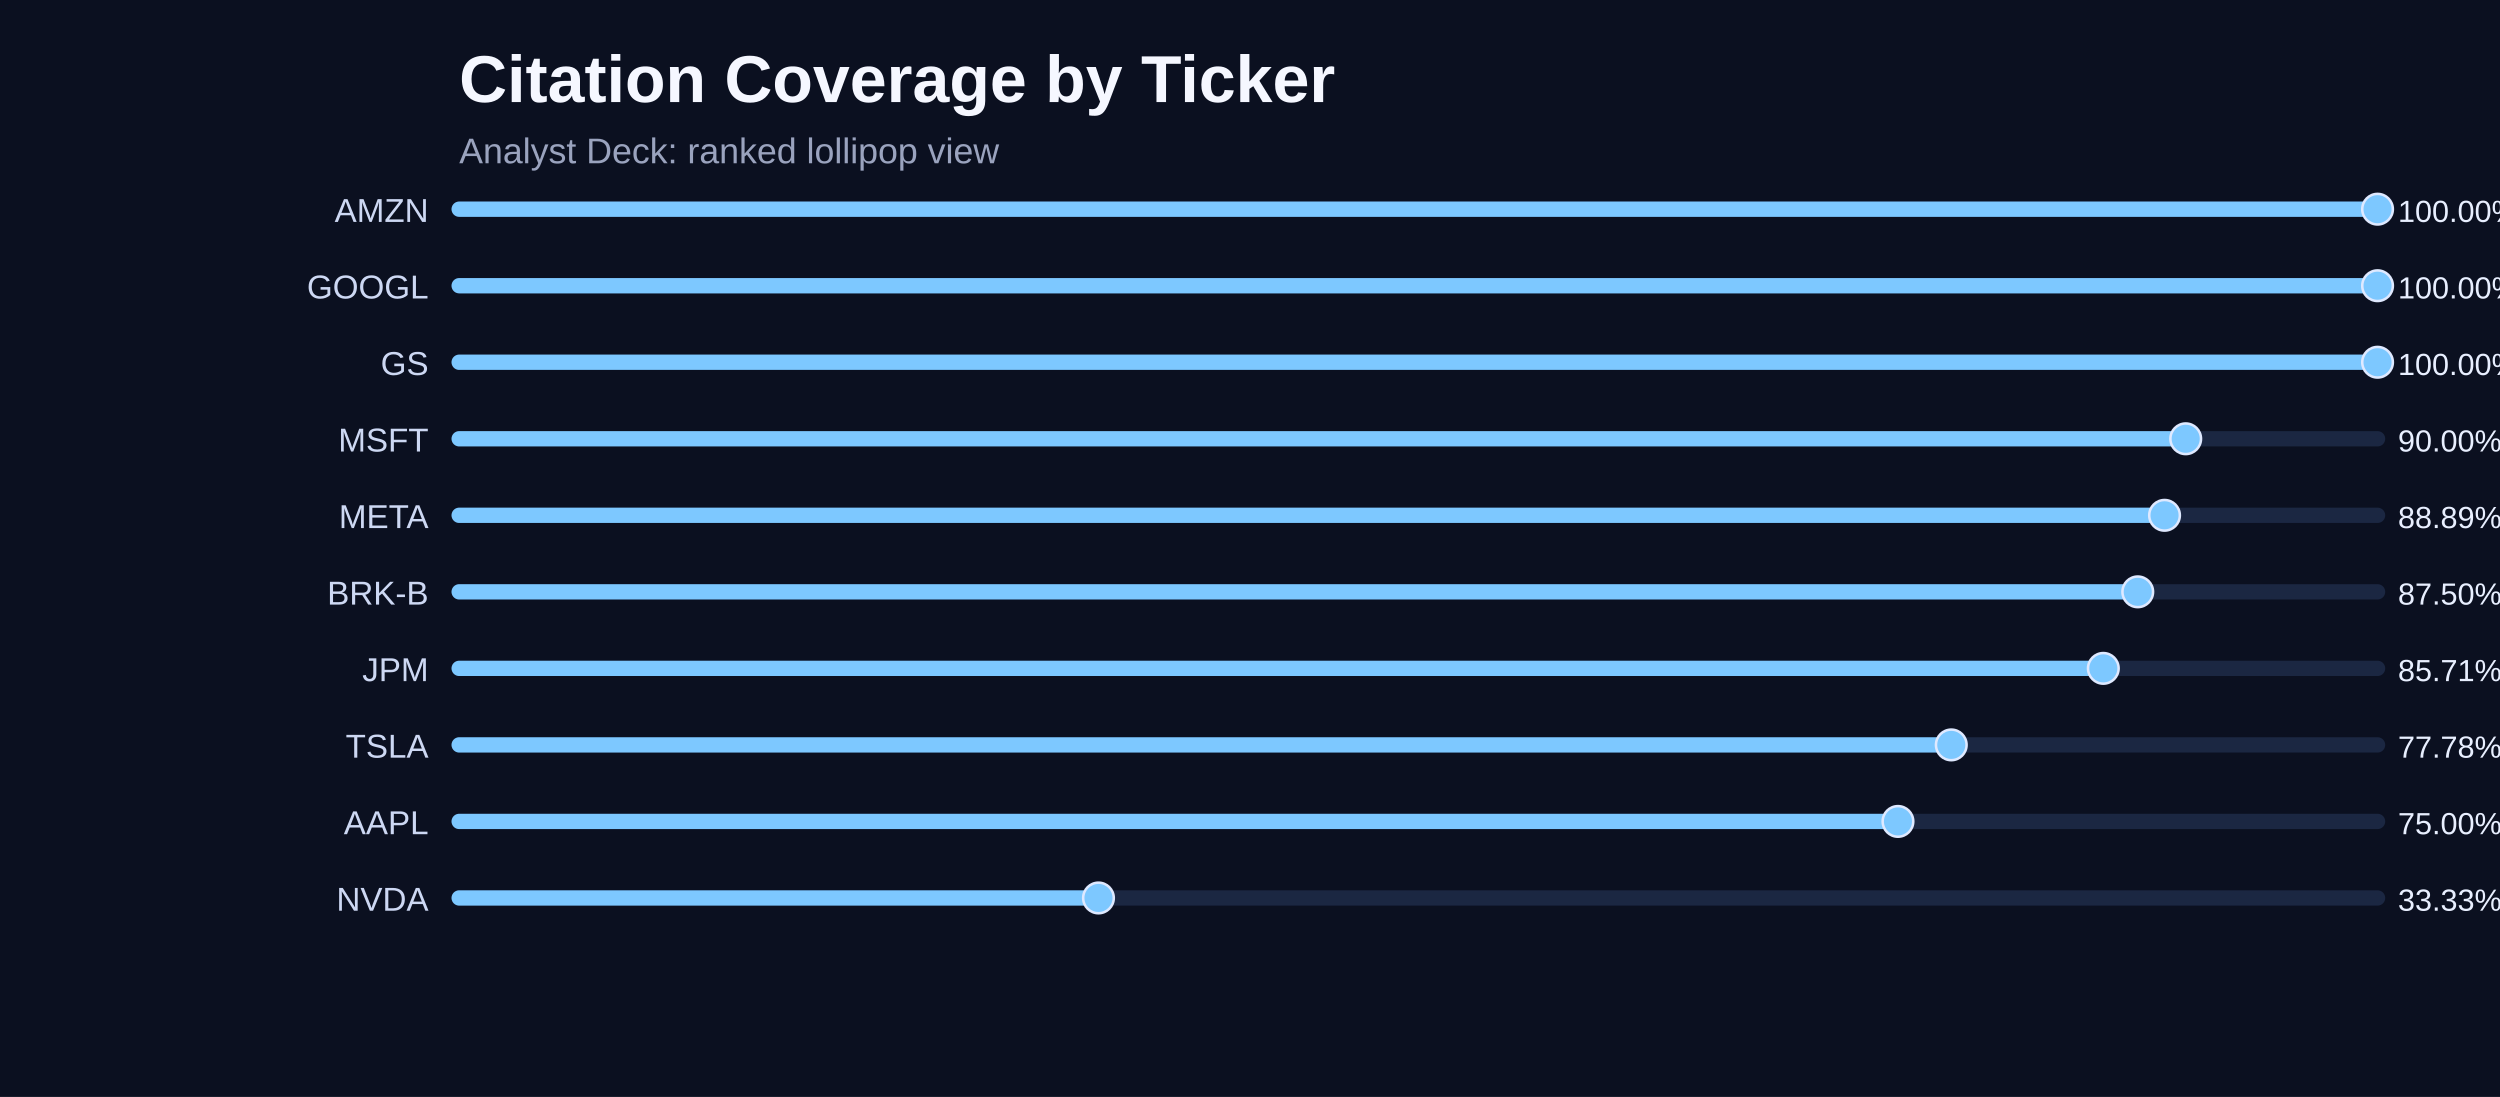
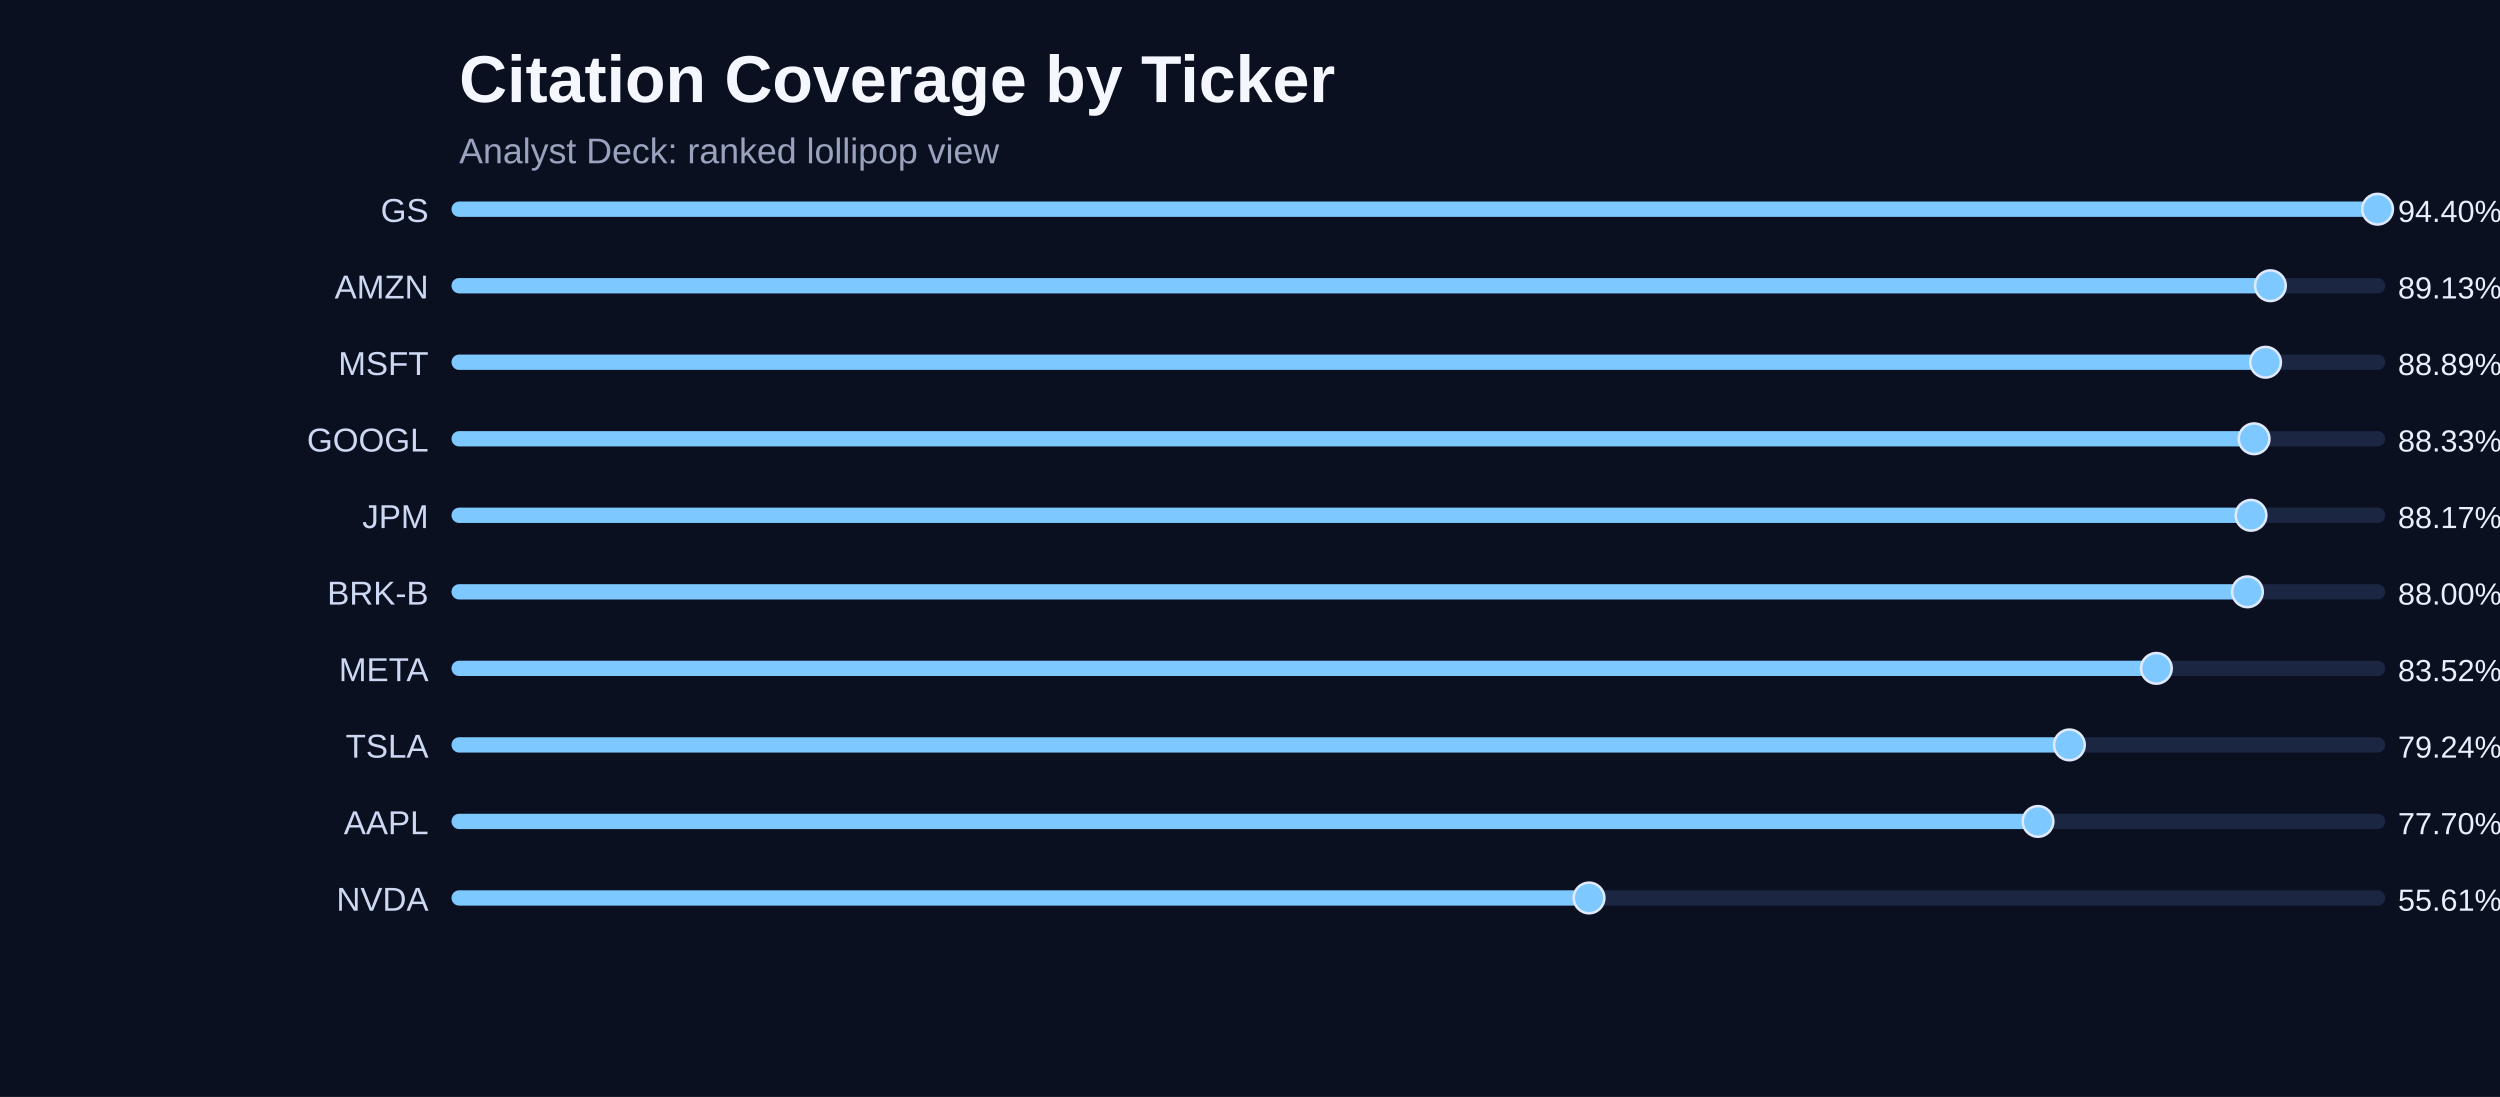
<svg xmlns="http://www.w3.org/2000/svg" width="980" height="430" viewBox="0 0 980 430">
  <rect width="100%" height="100%" fill="#0b1020" />
  <text x="180" y="40" fill="#f5f7ff" font-size="26" font-family="Arial" font-weight="700">Citation Coverage by Ticker</text>
  <text x="180" y="64" fill="#9aa3be" font-size="14" font-family="Arial">Analyst Deck: ranked lollipop view</text>
  <line x1="180" y1="82" x2="932" y2="82" stroke="#1b2742" stroke-width="6" stroke-linecap="round" />
  <line x1="180" y1="82" x2="932.0" y2="82" stroke="#7dc8ff" stroke-width="6" stroke-linecap="round" />
  <circle cx="932.0" cy="82" r="6" fill="#7dc8ff" stroke="#dfe9ff" stroke-width="1" />
-   <text x="168" y="87" text-anchor="end" fill="#cdd8f3" font-size="13" font-family="Arial">AMZN</text>
-   <text x="940" y="87" fill="#e8efff" font-size="12" font-family="Arial">100.00%</text>
+   <text x="168" y="87" text-anchor="end" fill="#cdd8f3" font-size="13" font-family="Arial">GS</text>
+   <text x="940" y="87" fill="#e8efff" font-size="12" font-family="Arial">94.40%</text>
  <line x1="180" y1="112" x2="932" y2="112" stroke="#1b2742" stroke-width="6" stroke-linecap="round" />
-   <line x1="180" y1="112" x2="932.0" y2="112" stroke="#7dc8ff" stroke-width="6" stroke-linecap="round" />
-   <circle cx="932.0" cy="112" r="6" fill="#7dc8ff" stroke="#dfe9ff" stroke-width="1" />
-   <text x="168" y="117" text-anchor="end" fill="#cdd8f3" font-size="13" font-family="Arial">GOOGL</text>
-   <text x="940" y="117" fill="#e8efff" font-size="12" font-family="Arial">100.00%</text>
+   <line x1="180" y1="112" x2="890.0" y2="112" stroke="#7dc8ff" stroke-width="6" stroke-linecap="round" />
+   <circle cx="890.0" cy="112" r="6" fill="#7dc8ff" stroke="#dfe9ff" stroke-width="1" />
+   <text x="168" y="117" text-anchor="end" fill="#cdd8f3" font-size="13" font-family="Arial">AMZN</text>
+   <text x="940" y="117" fill="#e8efff" font-size="12" font-family="Arial">89.13%</text>
  <line x1="180" y1="142" x2="932" y2="142" stroke="#1b2742" stroke-width="6" stroke-linecap="round" />
-   <line x1="180" y1="142" x2="932.0" y2="142" stroke="#7dc8ff" stroke-width="6" stroke-linecap="round" />
-   <circle cx="932.0" cy="142" r="6" fill="#7dc8ff" stroke="#dfe9ff" stroke-width="1" />
-   <text x="168" y="147" text-anchor="end" fill="#cdd8f3" font-size="13" font-family="Arial">GS</text>
-   <text x="940" y="147" fill="#e8efff" font-size="12" font-family="Arial">100.00%</text>
+   <line x1="180" y1="142" x2="888.1" y2="142" stroke="#7dc8ff" stroke-width="6" stroke-linecap="round" />
+   <circle cx="888.1" cy="142" r="6" fill="#7dc8ff" stroke="#dfe9ff" stroke-width="1" />
+   <text x="168" y="147" text-anchor="end" fill="#cdd8f3" font-size="13" font-family="Arial">MSFT</text>
+   <text x="940" y="147" fill="#e8efff" font-size="12" font-family="Arial">88.89%</text>
  <line x1="180" y1="172" x2="932" y2="172" stroke="#1b2742" stroke-width="6" stroke-linecap="round" />
-   <line x1="180" y1="172" x2="856.8" y2="172" stroke="#7dc8ff" stroke-width="6" stroke-linecap="round" />
-   <circle cx="856.8" cy="172" r="6" fill="#7dc8ff" stroke="#dfe9ff" stroke-width="1" />
-   <text x="168" y="177" text-anchor="end" fill="#cdd8f3" font-size="13" font-family="Arial">MSFT</text>
-   <text x="940" y="177" fill="#e8efff" font-size="12" font-family="Arial">90.00%</text>
+   <line x1="180" y1="172" x2="883.6" y2="172" stroke="#7dc8ff" stroke-width="6" stroke-linecap="round" />
+   <circle cx="883.6" cy="172" r="6" fill="#7dc8ff" stroke="#dfe9ff" stroke-width="1" />
+   <text x="168" y="177" text-anchor="end" fill="#cdd8f3" font-size="13" font-family="Arial">GOOGL</text>
+   <text x="940" y="177" fill="#e8efff" font-size="12" font-family="Arial">88.33%</text>
  <line x1="180" y1="202" x2="932" y2="202" stroke="#1b2742" stroke-width="6" stroke-linecap="round" />
-   <line x1="180" y1="202" x2="848.5" y2="202" stroke="#7dc8ff" stroke-width="6" stroke-linecap="round" />
-   <circle cx="848.5" cy="202" r="6" fill="#7dc8ff" stroke="#dfe9ff" stroke-width="1" />
-   <text x="168" y="207" text-anchor="end" fill="#cdd8f3" font-size="13" font-family="Arial">META</text>
-   <text x="940" y="207" fill="#e8efff" font-size="12" font-family="Arial">88.89%</text>
+   <line x1="180" y1="202" x2="882.4" y2="202" stroke="#7dc8ff" stroke-width="6" stroke-linecap="round" />
+   <circle cx="882.4" cy="202" r="6" fill="#7dc8ff" stroke="#dfe9ff" stroke-width="1" />
+   <text x="168" y="207" text-anchor="end" fill="#cdd8f3" font-size="13" font-family="Arial">JPM</text>
+   <text x="940" y="207" fill="#e8efff" font-size="12" font-family="Arial">88.17%</text>
  <line x1="180" y1="232" x2="932" y2="232" stroke="#1b2742" stroke-width="6" stroke-linecap="round" />
-   <line x1="180" y1="232" x2="838.0" y2="232" stroke="#7dc8ff" stroke-width="6" stroke-linecap="round" />
-   <circle cx="838.0" cy="232" r="6" fill="#7dc8ff" stroke="#dfe9ff" stroke-width="1" />
+   <line x1="180" y1="232" x2="881.0" y2="232" stroke="#7dc8ff" stroke-width="6" stroke-linecap="round" />
+   <circle cx="881.0" cy="232" r="6" fill="#7dc8ff" stroke="#dfe9ff" stroke-width="1" />
  <text x="168" y="237" text-anchor="end" fill="#cdd8f3" font-size="13" font-family="Arial">BRK-B</text>
-   <text x="940" y="237" fill="#e8efff" font-size="12" font-family="Arial">87.50%</text>
+   <text x="940" y="237" fill="#e8efff" font-size="12" font-family="Arial">88.00%</text>
  <line x1="180" y1="262" x2="932" y2="262" stroke="#1b2742" stroke-width="6" stroke-linecap="round" />
-   <line x1="180" y1="262" x2="824.5" y2="262" stroke="#7dc8ff" stroke-width="6" stroke-linecap="round" />
-   <circle cx="824.5" cy="262" r="6" fill="#7dc8ff" stroke="#dfe9ff" stroke-width="1" />
-   <text x="168" y="267" text-anchor="end" fill="#cdd8f3" font-size="13" font-family="Arial">JPM</text>
-   <text x="940" y="267" fill="#e8efff" font-size="12" font-family="Arial">85.71%</text>
+   <line x1="180" y1="262" x2="845.3" y2="262" stroke="#7dc8ff" stroke-width="6" stroke-linecap="round" />
+   <circle cx="845.3" cy="262" r="6" fill="#7dc8ff" stroke="#dfe9ff" stroke-width="1" />
+   <text x="168" y="267" text-anchor="end" fill="#cdd8f3" font-size="13" font-family="Arial">META</text>
+   <text x="940" y="267" fill="#e8efff" font-size="12" font-family="Arial">83.52%</text>
  <line x1="180" y1="292" x2="932" y2="292" stroke="#1b2742" stroke-width="6" stroke-linecap="round" />
-   <line x1="180" y1="292" x2="764.9" y2="292" stroke="#7dc8ff" stroke-width="6" stroke-linecap="round" />
-   <circle cx="764.9" cy="292" r="6" fill="#7dc8ff" stroke="#dfe9ff" stroke-width="1" />
+   <line x1="180" y1="292" x2="811.2" y2="292" stroke="#7dc8ff" stroke-width="6" stroke-linecap="round" />
+   <circle cx="811.2" cy="292" r="6" fill="#7dc8ff" stroke="#dfe9ff" stroke-width="1" />
  <text x="168" y="297" text-anchor="end" fill="#cdd8f3" font-size="13" font-family="Arial">TSLA</text>
-   <text x="940" y="297" fill="#e8efff" font-size="12" font-family="Arial">77.78%</text>
+   <text x="940" y="297" fill="#e8efff" font-size="12" font-family="Arial">79.24%</text>
  <line x1="180" y1="322" x2="932" y2="322" stroke="#1b2742" stroke-width="6" stroke-linecap="round" />
-   <line x1="180" y1="322" x2="744.0" y2="322" stroke="#7dc8ff" stroke-width="6" stroke-linecap="round" />
-   <circle cx="744.0" cy="322" r="6" fill="#7dc8ff" stroke="#dfe9ff" stroke-width="1" />
+   <line x1="180" y1="322" x2="798.9" y2="322" stroke="#7dc8ff" stroke-width="6" stroke-linecap="round" />
+   <circle cx="798.9" cy="322" r="6" fill="#7dc8ff" stroke="#dfe9ff" stroke-width="1" />
  <text x="168" y="327" text-anchor="end" fill="#cdd8f3" font-size="13" font-family="Arial">AAPL</text>
-   <text x="940" y="327" fill="#e8efff" font-size="12" font-family="Arial">75.00%</text>
+   <text x="940" y="327" fill="#e8efff" font-size="12" font-family="Arial">77.70%</text>
  <line x1="180" y1="352" x2="932" y2="352" stroke="#1b2742" stroke-width="6" stroke-linecap="round" />
-   <line x1="180" y1="352" x2="430.6" y2="352" stroke="#7dc8ff" stroke-width="6" stroke-linecap="round" />
-   <circle cx="430.6" cy="352" r="6" fill="#7dc8ff" stroke="#dfe9ff" stroke-width="1" />
+   <line x1="180" y1="352" x2="622.9" y2="352" stroke="#7dc8ff" stroke-width="6" stroke-linecap="round" />
+   <circle cx="622.9" cy="352" r="6" fill="#7dc8ff" stroke="#dfe9ff" stroke-width="1" />
  <text x="168" y="357" text-anchor="end" fill="#cdd8f3" font-size="13" font-family="Arial">NVDA</text>
-   <text x="940" y="357" fill="#e8efff" font-size="12" font-family="Arial">33.33%</text>
+   <text x="940" y="357" fill="#e8efff" font-size="12" font-family="Arial">55.61%</text>
</svg>
